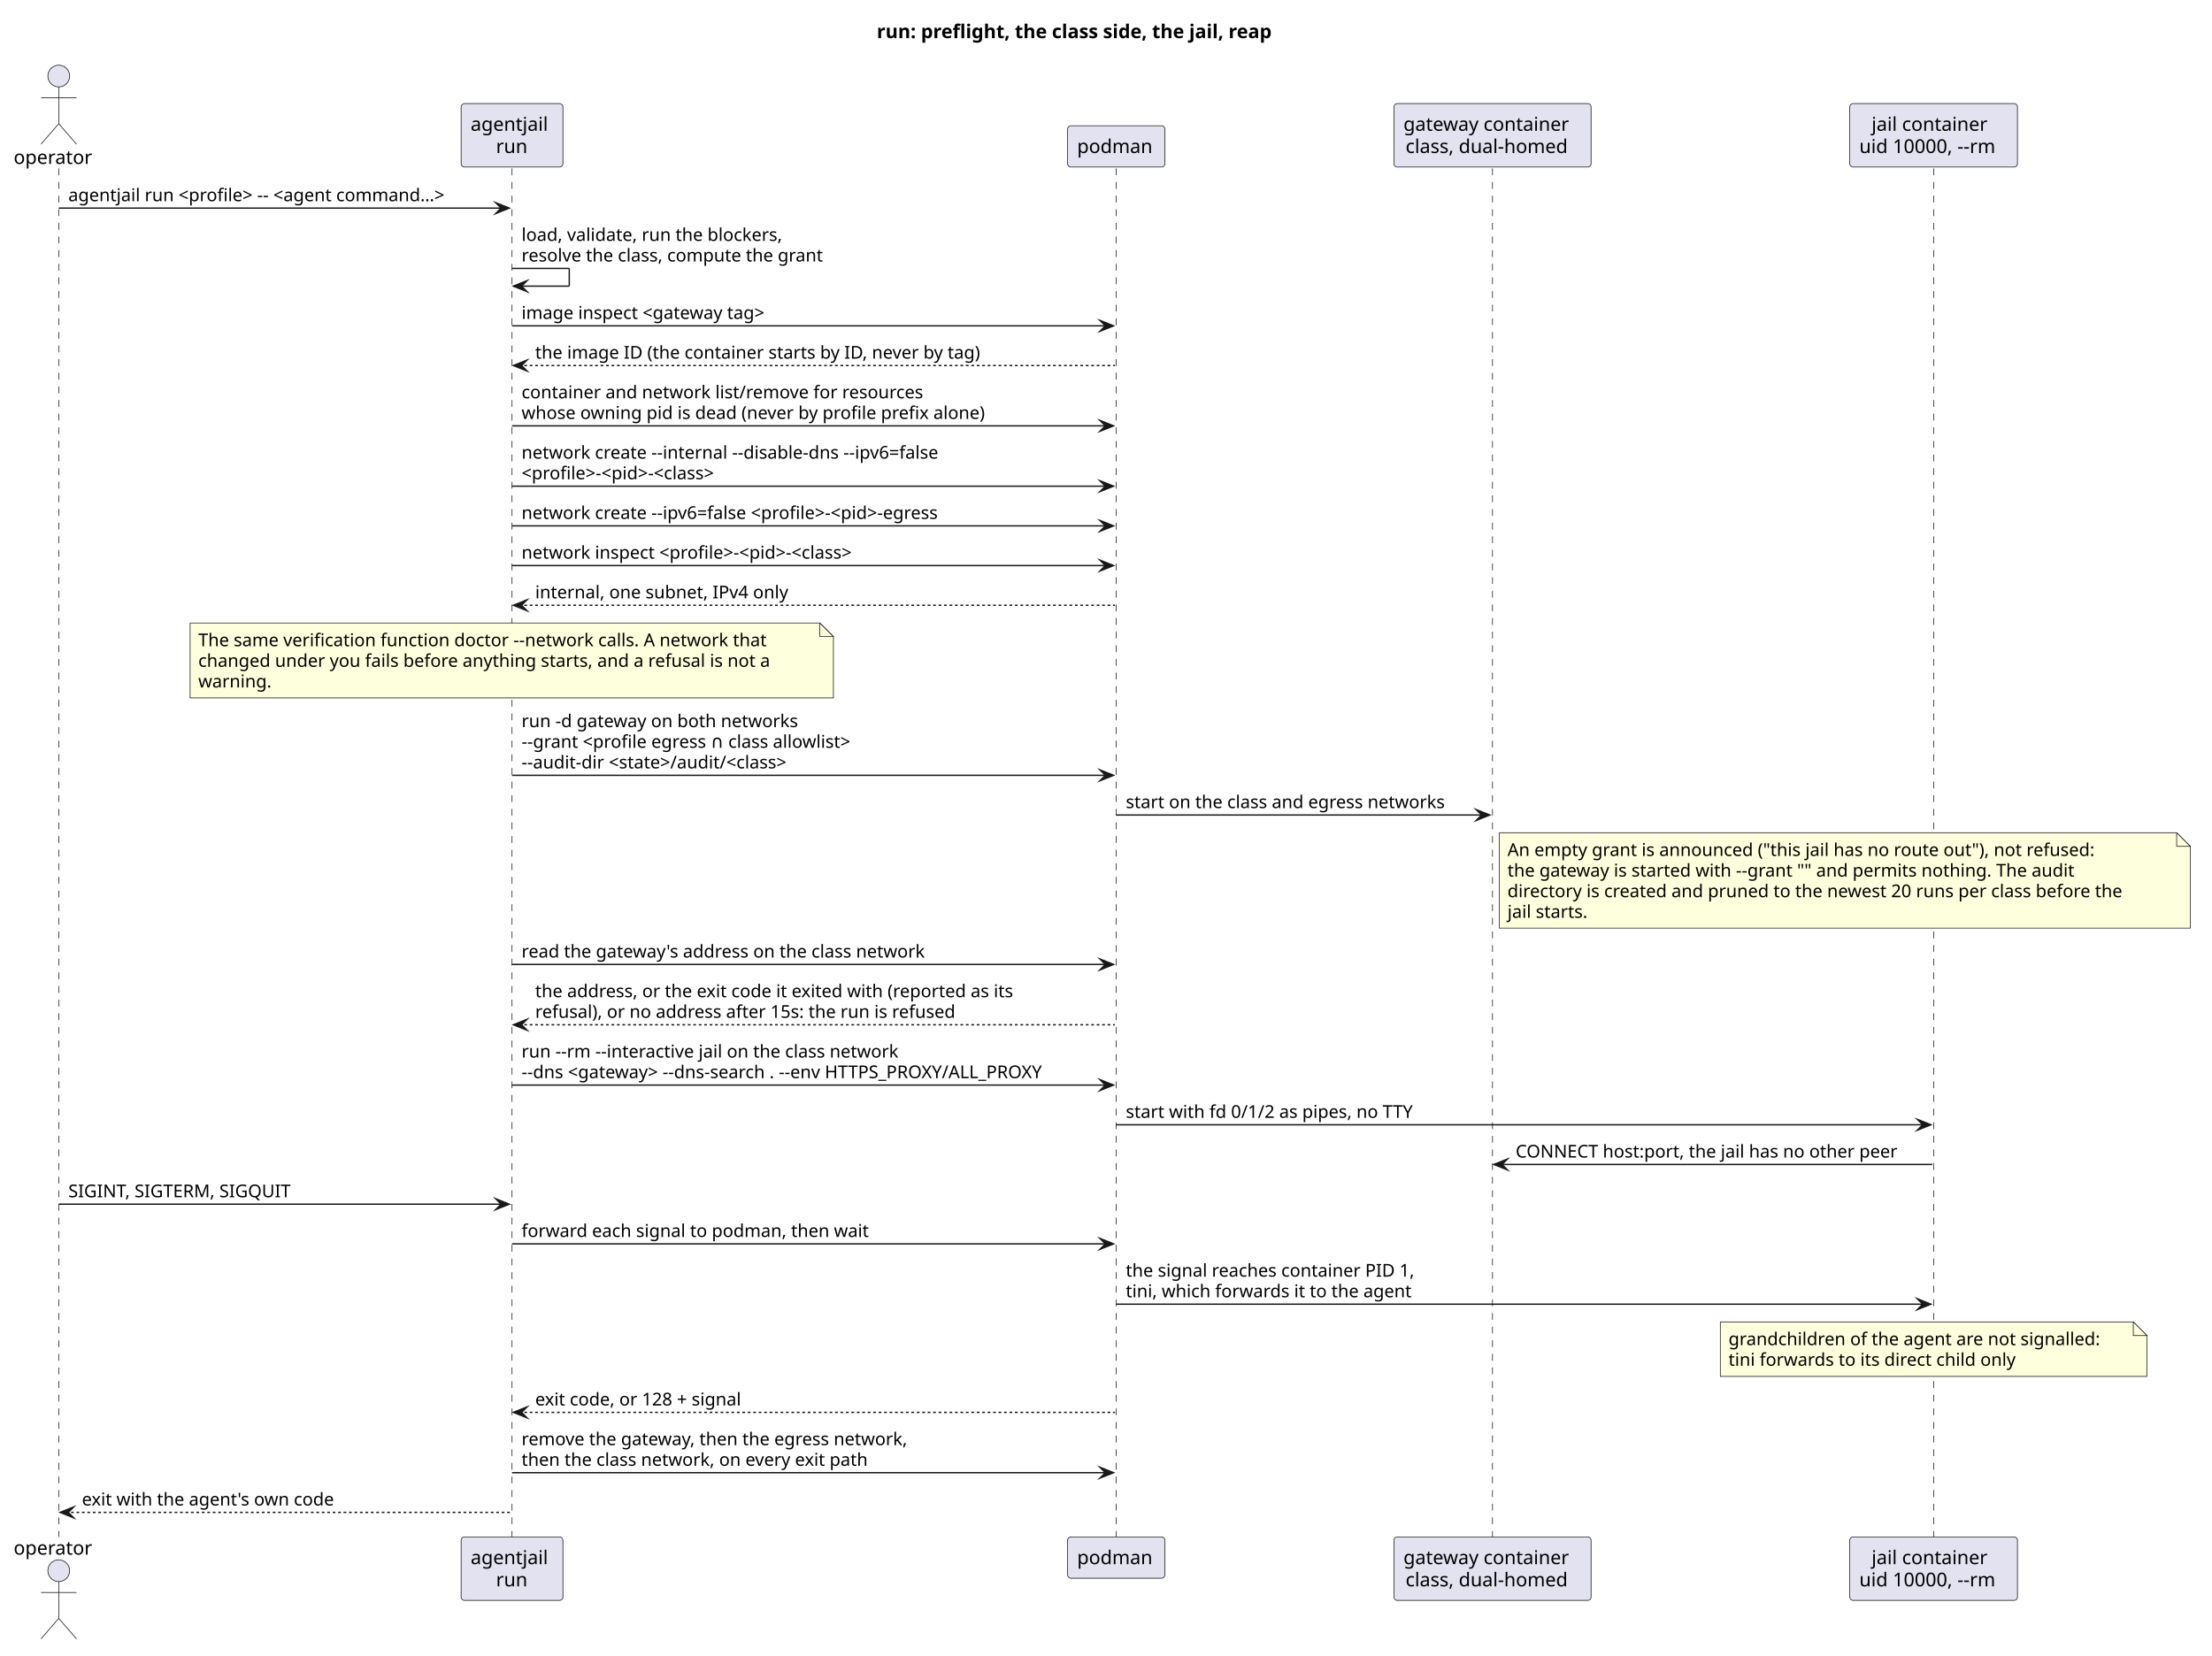
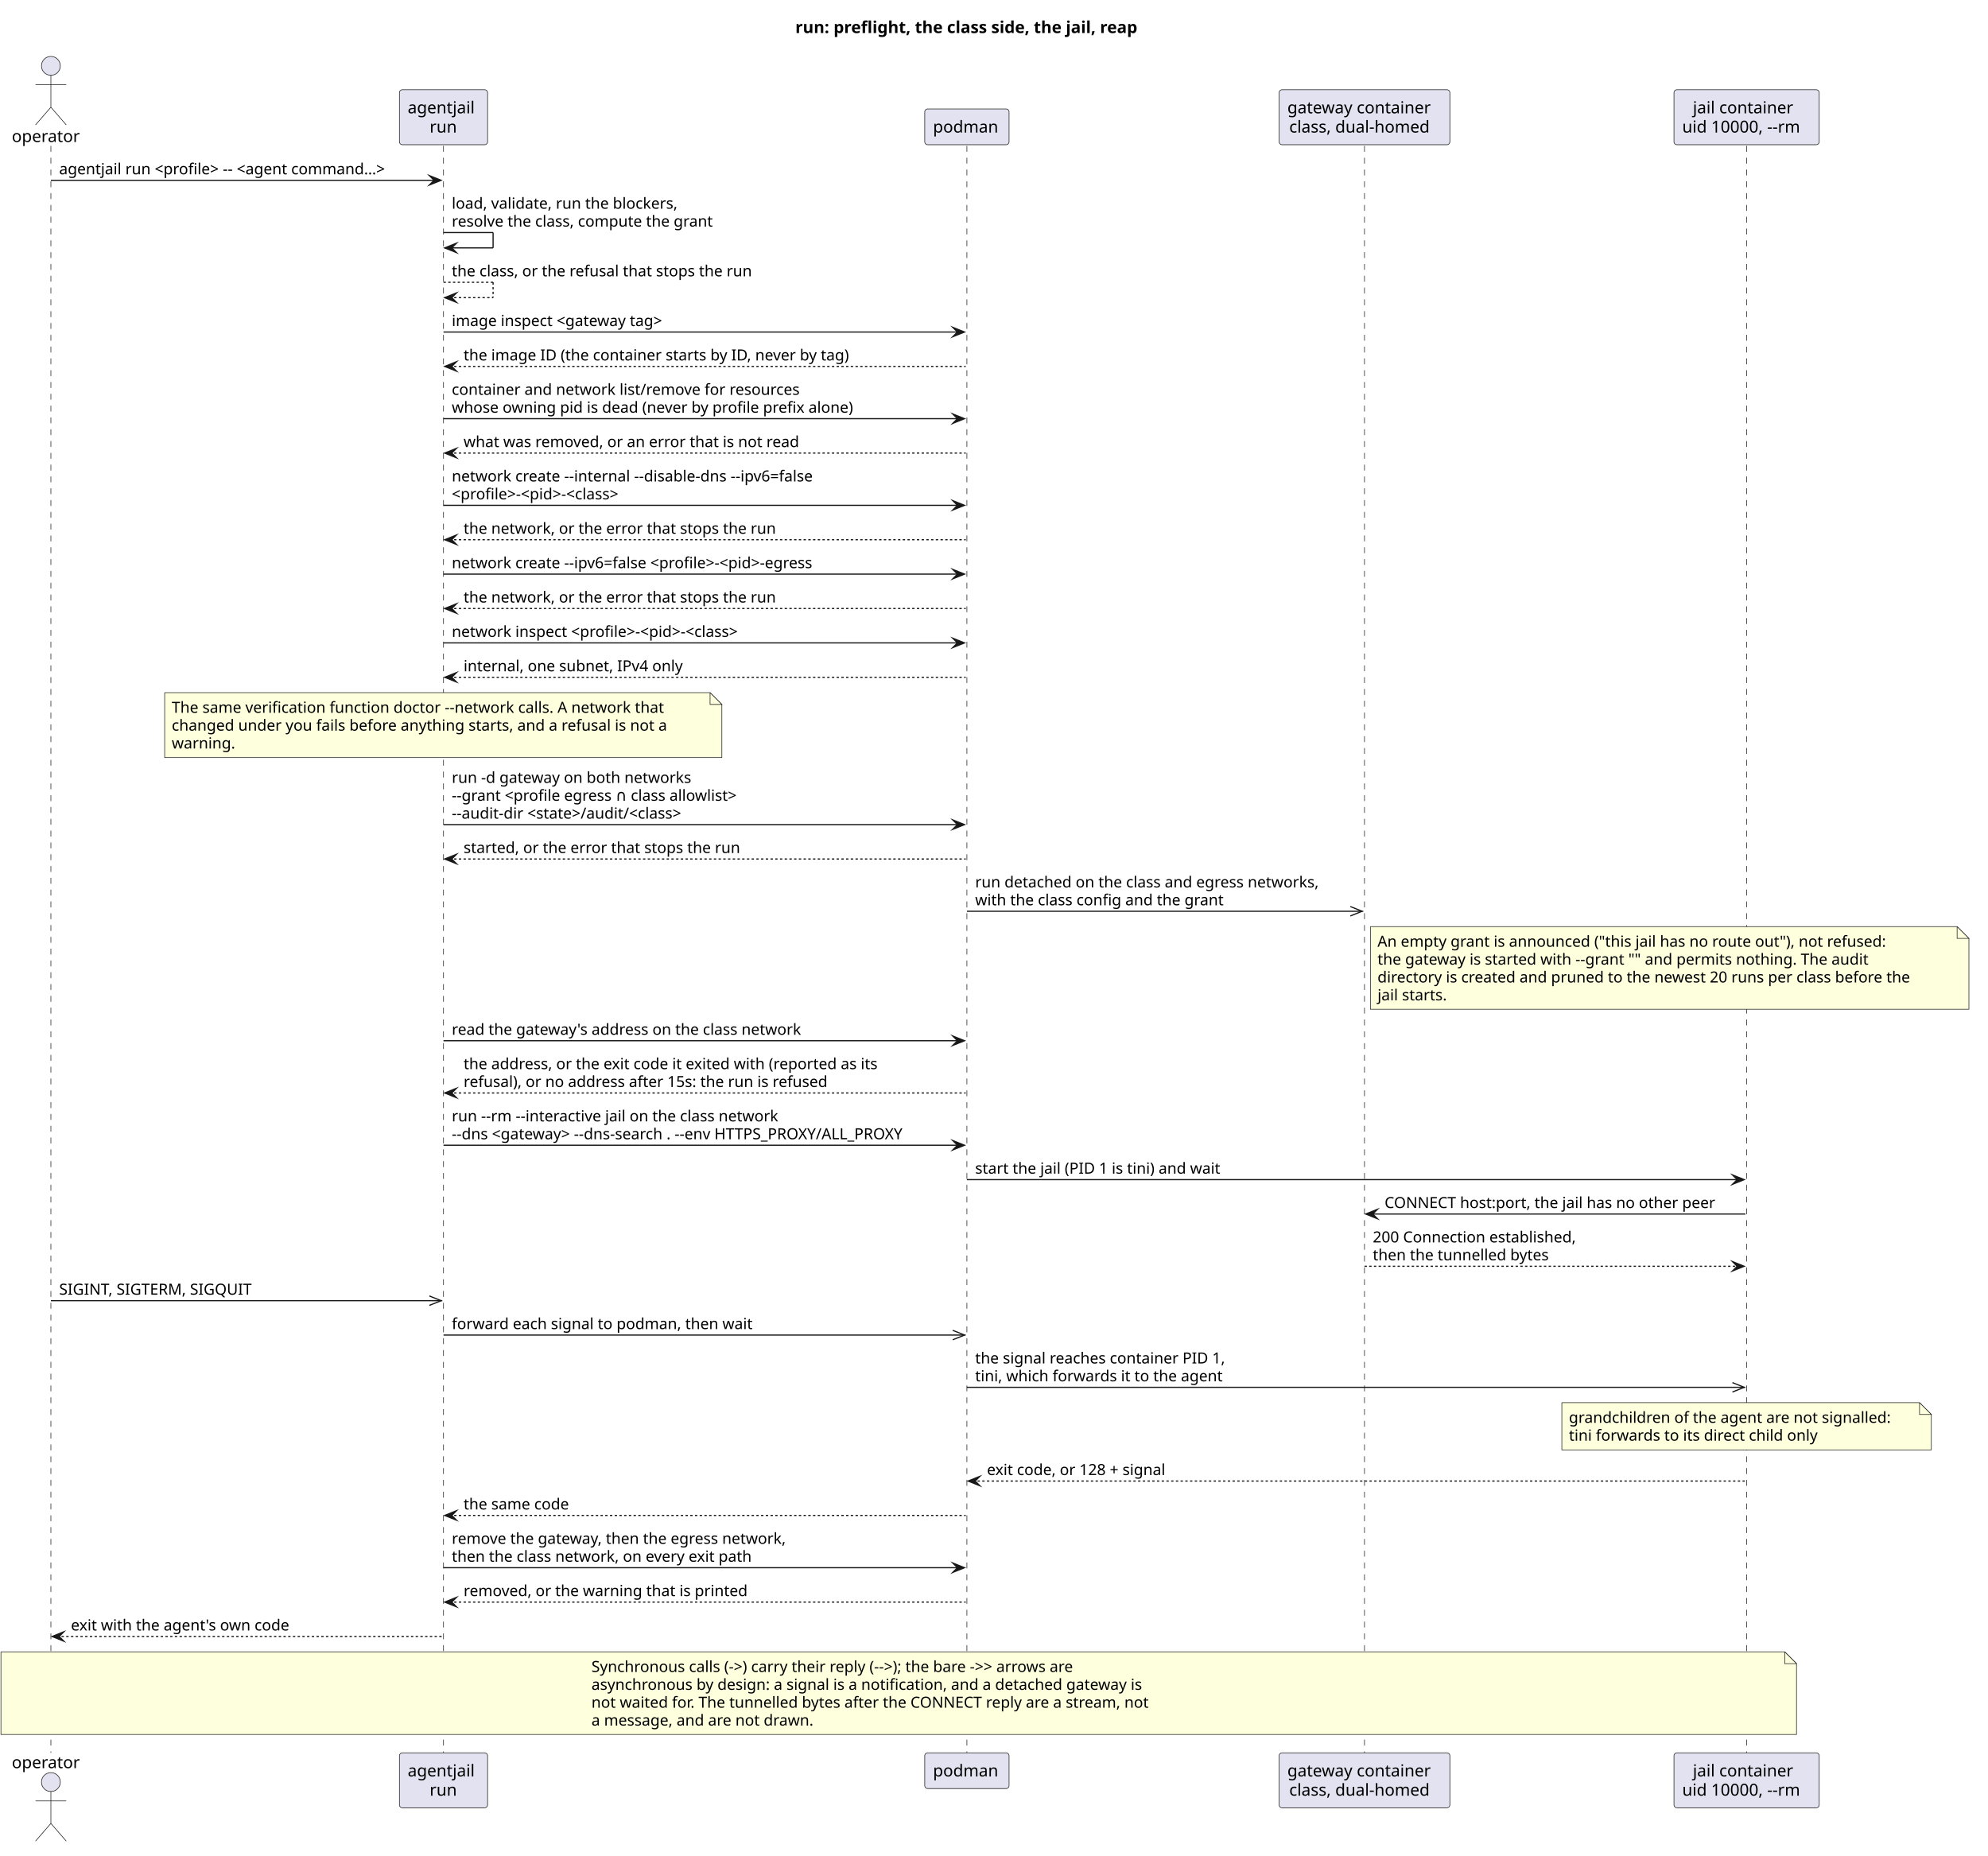
- <svg xmlns="http://www.w3.org/2000/svg" version="1.1" data-diagram-type="SEQUENCE" style="width:1623px;height:1215px;background:#FFFFFF;" width="1623px" height="1215px" viewBox="0 0 1623 1215" zoomAndPan="magnify" preserveAspectRatio="none" contentStyleType="text/css">
+ <svg xmlns="http://www.w3.org/2000/svg" version="1.1" data-diagram-type="SEQUENCE" style="width:1684px;height:1572px;background:#FFFFFF;" width="1684px" height="1572px" viewBox="0 0 1684 1572" zoomAndPan="magnify" preserveAspectRatio="none" contentStyleType="text/css">
  <defs />
  <g font-family="sans-serif" lengthAdjust="spacing">
-     <g class="title" data-source-line="7">
-       <text x="643.308" y="27.995" fill="#000" font-size="14" textLength="335.18" font-weight="700">run: preflight, the class side, the jail, reap</text>
-     </g>
-     <g class="participant-lifeline" data-qualified-name="H" data-entity-uid="part1" id="part1-lifeline" data-source-line="9">
-       <g>
-         <rect x="39.605" y="123.594" width="8" height="1004.313" fill="#000" fill-opacity="0" />
-         <line x1="43.105" y1="123.594" x2="43.105" y2="1127.906" style="stroke:#181818;stroke-width:0.5;stroke-dasharray:5,5;" />
-       </g>
-     </g>
-     <g class="participant-lifeline" data-qualified-name="C" data-entity-uid="part2" id="part2-lifeline" data-source-line="10">
-       <g>
-         <rect x="372.184" y="123.594" width="8" height="1004.313" fill="#000" fill-opacity="0" />
-         <line x1="375.684" y1="123.594" x2="375.684" y2="1127.906" style="stroke:#181818;stroke-width:0.5;stroke-dasharray:5,5;" />
-       </g>
-     </g>
-     <g class="participant-lifeline" data-qualified-name="P" data-entity-uid="part3" id="part3-lifeline" data-source-line="11">
-       <g>
-         <rect x="815.542" y="123.594" width="8" height="1004.313" fill="#000" fill-opacity="0" />
-         <line x1="819.042" y1="123.594" x2="819.042" y2="1127.906" style="stroke:#181818;stroke-width:0.5;stroke-dasharray:5,5;" />
-       </g>
-     </g>
-     <g class="participant-lifeline" data-qualified-name="G" data-entity-uid="part4" id="part4-lifeline" data-source-line="12">
-       <g>
-         <rect x="1091.576" y="123.594" width="8" height="1004.313" fill="#000" fill-opacity="0" />
-         <line x1="1095.076" y1="123.594" x2="1095.076" y2="1127.906" style="stroke:#181818;stroke-width:0.5;stroke-dasharray:5,5;" />
-       </g>
-     </g>
-     <g class="participant-lifeline" data-qualified-name="J" data-entity-uid="part5" id="part5-lifeline" data-source-line="13">
-       <g>
-         <rect x="1415.249" y="123.594" width="8" height="1004.313" fill="#000" fill-opacity="0" />
-         <line x1="1418.749" y1="123.594" x2="1418.749" y2="1127.906" style="stroke:#181818;stroke-width:0.5;stroke-dasharray:5,5;" />
-       </g>
-     </g>
-     <g class="participant participant-head" data-qualified-name="H" data-entity-uid="part1" id="part1-head" data-source-line="9">
+     <g class="title" data-source-line="8">
+       <text x="673.688" y="27.995" fill="#000" font-size="14" textLength="335.18" font-weight="700">run: preflight, the class side, the jail, reap</text>
+     </g>
+     <g class="participant-lifeline" data-qualified-name="H" data-entity-uid="part1" id="part1-lifeline" data-source-line="10">
+       <g>
+         <rect x="39.605" y="123.594" width="8" height="1361.172" fill="#000" fill-opacity="0" />
+         <line x1="43.105" y1="123.594" x2="43.105" y2="1484.766" style="stroke:#181818;stroke-width:0.5;stroke-dasharray:5,5;" />
+       </g>
+     </g>
+     <g class="participant-lifeline" data-qualified-name="C" data-entity-uid="part2" id="part2-lifeline" data-source-line="11">
+       <g>
+         <rect x="372.184" y="123.594" width="8" height="1361.172" fill="#000" fill-opacity="0" />
+         <line x1="375.684" y1="123.594" x2="375.684" y2="1484.766" style="stroke:#181818;stroke-width:0.5;stroke-dasharray:5,5;" />
+       </g>
+     </g>
+     <g class="participant-lifeline" data-qualified-name="P" data-entity-uid="part3" id="part3-lifeline" data-source-line="12">
+       <g>
+         <rect x="815.542" y="123.594" width="8" height="1361.172" fill="#000" fill-opacity="0" />
+         <line x1="819.042" y1="123.594" x2="819.042" y2="1484.766" style="stroke:#181818;stroke-width:0.5;stroke-dasharray:5,5;" />
+       </g>
+     </g>
+     <g class="participant-lifeline" data-qualified-name="G" data-entity-uid="part4" id="part4-lifeline" data-source-line="13">
+       <g>
+         <rect x="1152.335" y="123.594" width="8" height="1361.172" fill="#000" fill-opacity="0" />
+         <line x1="1155.835" y1="123.594" x2="1155.835" y2="1484.766" style="stroke:#181818;stroke-width:0.5;stroke-dasharray:5,5;" />
+       </g>
+     </g>
+     <g class="participant-lifeline" data-qualified-name="J" data-entity-uid="part5" id="part5-lifeline" data-source-line="14">
+       <g>
+         <rect x="1476.008" y="123.594" width="8" height="1361.172" fill="#000" fill-opacity="0" />
+         <line x1="1479.508" y1="123.594" x2="1479.508" y2="1484.766" style="stroke:#181818;stroke-width:0.5;stroke-dasharray:5,5;" />
+       </g>
+     </g>
+     <g class="participant participant-head" data-qualified-name="H" data-entity-uid="part1" id="part1-head" data-source-line="10">
      <text x="10" y="120.292" fill="#000" font-size="14" textLength="60.211">operator</text>
      <ellipse cx="43.105" cy="55.797" rx="8" ry="8" fill="#E2E2F0" style="stroke:#181818;stroke-width:0.5;" />
      <path d="M43.105,63.797 L43.105,90.797 M30.105,71.797 L56.105,71.797 M43.105,90.797 L30.105,105.797 M43.105,90.797 L56.105,105.797" style="stroke:#181818;stroke-width:0.5;" fill="none" />
    </g>
-     <g class="participant participant-head" data-qualified-name="C" data-entity-uid="part2" id="part2-head" data-source-line="10">
+     <g class="participant participant-head" data-qualified-name="C" data-entity-uid="part2" id="part2-head" data-source-line="11">
      <rect x="338.339" y="76" width="74.689" height="46.594" fill="#E2E2F0" style="stroke:#181818;stroke-width:0.5;" rx="2.5" ry="2.5" />
      <text x="345.339" y="95.995" fill="#000" font-size="14" textLength="60.689">agentjail</text>
      <text x="363.933" y="112.292" fill="#000" font-size="14" textLength="23.502">run</text>
    </g>
-     <g class="participant participant-head" data-qualified-name="P" data-entity-uid="part3" id="part3-head" data-source-line="11">
+     <g class="participant participant-head" data-qualified-name="P" data-entity-uid="part3" id="part3-head" data-source-line="12">
      <rect x="783.328" y="92.297" width="71.429" height="30.297" fill="#E2E2F0" style="stroke:#181818;stroke-width:0.5;" rx="2.5" ry="2.5" />
      <text x="790.328" y="112.292" fill="#000" font-size="14" textLength="57.429">podman</text>
    </g>
-     <g class="participant participant-head" data-qualified-name="G" data-entity-uid="part4" id="part4-head" data-source-line="12">
-       <rect x="1022.741" y="76" width="144.669" height="46.594" fill="#E2E2F0" style="stroke:#181818;stroke-width:0.5;" rx="2.5" ry="2.5" />
-       <text x="1029.741" y="95.995" fill="#000" font-size="14" textLength="130.669">gateway container</text>
-       <text x="1031.32" y="112.292" fill="#000" font-size="14" textLength="127.511">class, dual-homed</text>
-     </g>
-     <g class="participant participant-head" data-qualified-name="J" data-entity-uid="part5" id="part5-head" data-source-line="13">
-       <rect x="1357.232" y="76" width="123.033" height="46.594" fill="#E2E2F0" style="stroke:#181818;stroke-width:0.5;" rx="2.5" ry="2.5" />
-       <text x="1373.231" y="95.995" fill="#000" font-size="14" textLength="91.034">jail container</text>
-       <text x="1364.232" y="112.292" fill="#000" font-size="14" textLength="109.033">uid 10000, --rm</text>
-     </g>
-     <g class="participant participant-tail" data-qualified-name="H" data-entity-uid="part1" id="part1-tail" data-source-line="9">
-       <text x="10" y="1140.901" fill="#000" font-size="14" textLength="60.211">operator</text>
-       <ellipse cx="43.105" cy="1152.703" rx="8" ry="8" fill="#E2E2F0" style="stroke:#181818;stroke-width:0.5;" />
-       <path d="M43.105,1160.703 L43.105,1187.703 M30.105,1168.703 L56.105,1168.703 M43.105,1187.703 L30.105,1202.703 M43.105,1187.703 L56.105,1202.703" style="stroke:#181818;stroke-width:0.5;" fill="none" />
-     </g>
-     <g class="participant participant-tail" data-qualified-name="C" data-entity-uid="part2" id="part2-tail" data-source-line="10">
-       <rect x="338.339" y="1127.906" width="74.689" height="46.594" fill="#E2E2F0" style="stroke:#181818;stroke-width:0.5;" rx="2.5" ry="2.5" />
-       <text x="345.339" y="1147.901" fill="#000" font-size="14" textLength="60.689">agentjail</text>
-       <text x="363.933" y="1164.198" fill="#000" font-size="14" textLength="23.502">run</text>
-     </g>
-     <g class="participant participant-tail" data-qualified-name="P" data-entity-uid="part3" id="part3-tail" data-source-line="11">
-       <rect x="783.328" y="1127.906" width="71.429" height="30.297" fill="#E2E2F0" style="stroke:#181818;stroke-width:0.5;" rx="2.5" ry="2.5" />
-       <text x="790.328" y="1147.901" fill="#000" font-size="14" textLength="57.429">podman</text>
-     </g>
-     <g class="participant participant-tail" data-qualified-name="G" data-entity-uid="part4" id="part4-tail" data-source-line="12">
-       <rect x="1022.741" y="1127.906" width="144.669" height="46.594" fill="#E2E2F0" style="stroke:#181818;stroke-width:0.5;" rx="2.5" ry="2.5" />
-       <text x="1029.741" y="1147.901" fill="#000" font-size="14" textLength="130.669">gateway container</text>
-       <text x="1031.32" y="1164.198" fill="#000" font-size="14" textLength="127.511">class, dual-homed</text>
-     </g>
-     <g class="participant participant-tail" data-qualified-name="J" data-entity-uid="part5" id="part5-tail" data-source-line="13">
-       <rect x="1357.232" y="1127.906" width="123.033" height="46.594" fill="#E2E2F0" style="stroke:#181818;stroke-width:0.5;" rx="2.5" ry="2.5" />
-       <text x="1373.231" y="1147.901" fill="#000" font-size="14" textLength="91.034">jail container</text>
-       <text x="1364.232" y="1164.198" fill="#000" font-size="14" textLength="109.033">uid 10000, --rm</text>
-     </g>
-     <g class="message" data-entity-1="part1" data-entity-2="part2" id="msg1" data-source-line="15">
+     <g class="participant participant-head" data-qualified-name="G" data-entity-uid="part4" id="part4-head" data-source-line="13">
+       <rect x="1083.501" y="76" width="144.669" height="46.594" fill="#E2E2F0" style="stroke:#181818;stroke-width:0.5;" rx="2.5" ry="2.5" />
+       <text x="1090.501" y="95.995" fill="#000" font-size="14" textLength="130.669">gateway container</text>
+       <text x="1092.08" y="112.292" fill="#000" font-size="14" textLength="127.511">class, dual-homed</text>
+     </g>
+     <g class="participant participant-head" data-qualified-name="J" data-entity-uid="part5" id="part5-head" data-source-line="14">
+       <rect x="1417.992" y="76" width="123.033" height="46.594" fill="#E2E2F0" style="stroke:#181818;stroke-width:0.5;" rx="2.5" ry="2.5" />
+       <text x="1433.991" y="95.995" fill="#000" font-size="14" textLength="91.034">jail container</text>
+       <text x="1424.992" y="112.292" fill="#000" font-size="14" textLength="109.033">uid 10000, --rm</text>
+     </g>
+     <g class="participant participant-tail" data-qualified-name="H" data-entity-uid="part1" id="part1-tail" data-source-line="10">
+       <text x="10" y="1497.761" fill="#000" font-size="14" textLength="60.211">operator</text>
+       <ellipse cx="43.105" cy="1509.563" rx="8" ry="8" fill="#E2E2F0" style="stroke:#181818;stroke-width:0.5;" />
+       <path d="M43.105,1517.563 L43.105,1544.563 M30.105,1525.563 L56.105,1525.563 M43.105,1544.563 L30.105,1559.563 M43.105,1544.563 L56.105,1559.563" style="stroke:#181818;stroke-width:0.5;" fill="none" />
+     </g>
+     <g class="participant participant-tail" data-qualified-name="C" data-entity-uid="part2" id="part2-tail" data-source-line="11">
+       <rect x="338.339" y="1484.766" width="74.689" height="46.594" fill="#E2E2F0" style="stroke:#181818;stroke-width:0.5;" rx="2.5" ry="2.5" />
+       <text x="345.339" y="1504.761" fill="#000" font-size="14" textLength="60.689">agentjail</text>
+       <text x="363.933" y="1521.058" fill="#000" font-size="14" textLength="23.502">run</text>
+     </g>
+     <g class="participant participant-tail" data-qualified-name="P" data-entity-uid="part3" id="part3-tail" data-source-line="12">
+       <rect x="783.328" y="1484.766" width="71.429" height="30.297" fill="#E2E2F0" style="stroke:#181818;stroke-width:0.5;" rx="2.5" ry="2.5" />
+       <text x="790.328" y="1504.761" fill="#000" font-size="14" textLength="57.429">podman</text>
+     </g>
+     <g class="participant participant-tail" data-qualified-name="G" data-entity-uid="part4" id="part4-tail" data-source-line="13">
+       <rect x="1083.501" y="1484.766" width="144.669" height="46.594" fill="#E2E2F0" style="stroke:#181818;stroke-width:0.5;" rx="2.5" ry="2.5" />
+       <text x="1090.501" y="1504.761" fill="#000" font-size="14" textLength="130.669">gateway container</text>
+       <text x="1092.08" y="1521.058" fill="#000" font-size="14" textLength="127.511">class, dual-homed</text>
+     </g>
+     <g class="participant participant-tail" data-qualified-name="J" data-entity-uid="part5" id="part5-tail" data-source-line="14">
+       <rect x="1417.992" y="1484.766" width="123.033" height="46.594" fill="#E2E2F0" style="stroke:#181818;stroke-width:0.5;" rx="2.5" ry="2.5" />
+       <text x="1433.991" y="1504.761" fill="#000" font-size="14" textLength="91.034">jail container</text>
+       <text x="1424.992" y="1521.058" fill="#000" font-size="14" textLength="109.033">uid 10000, --rm</text>
+     </g>
+     <g class="message" data-entity-1="part1" data-entity-2="part2" id="msg1" data-source-line="16">
      <polygon points="363.684,148.727,373.684,152.727,363.684,156.727,367.684,152.727" fill="#181818" style="stroke:#181818;stroke-width:1;stroke-linejoin:miter;stroke-miterlimit:10;" />
      <line x1="43.105" y1="152.727" x2="369.684" y2="152.727" style="stroke:#181818;stroke-width:1;" />
      <text x="50.105" y="147.661" fill="#000" font-size="13" textLength="308.579">agentjail run &lt;profile&gt; -- &lt;agent command…&gt;</text>
    </g>
-     <g class="message" data-entity-1="part2" data-entity-2="part2" id="msg2" data-source-line="16">
+     <g class="message" data-entity-1="part2" data-entity-2="part2" id="msg2" data-source-line="17">
      <line x1="375.684" y1="196.992" x2="417.684" y2="196.992" style="stroke:#181818;stroke-width:1;" />
      <line x1="417.684" y1="196.992" x2="417.684" y2="209.992" style="stroke:#181818;stroke-width:1;" />
      <line x1="376.684" y1="209.992" x2="417.684" y2="209.992" style="stroke:#181818;stroke-width:1;" />
      <polygon points="386.684,205.992,376.684,209.992,386.684,213.992,382.684,209.992" fill="#181818" style="stroke:#181818;stroke-width:1;stroke-linejoin:miter;stroke-miterlimit:10;" />
      <text x="382.684" y="176.793" fill="#000" font-size="13" textLength="206.673">load, validate, run the blockers,</text>
      <text x="382.684" y="191.926" fill="#000" font-size="13" textLength="239.357">resolve the class, compute the grant</text>
    </g>
-     <g class="message" data-entity-1="part2" data-entity-2="part3" id="msg3" data-source-line="17">
-       <polygon points="807.042,235.125,817.042,239.125,807.042,243.125,811.042,239.125" fill="#181818" style="stroke:#181818;stroke-width:1;stroke-linejoin:miter;stroke-miterlimit:10;" />
-       <line x1="375.684" y1="239.125" x2="813.042" y2="239.125" style="stroke:#181818;stroke-width:1;" />
-       <text x="382.684" y="234.059" fill="#000" font-size="13" textLength="198.713">image inspect &lt;gateway tag&gt;</text>
-     </g>
-     <g class="message" data-entity-1="part3" data-entity-2="part2" id="msg4" data-source-line="18">
-       <polygon points="386.684,264.258,376.684,268.258,386.684,272.258,382.684,268.258" fill="#181818" style="stroke:#181818;stroke-width:1;stroke-linejoin:miter;stroke-miterlimit:10;" />
-       <line x1="380.684" y1="268.258" x2="818.042" y2="268.258" style="stroke:#181818;stroke-width:1;stroke-dasharray:2,2;" />
-       <text x="392.684" y="263.192" fill="#000" font-size="13" textLength="355.577">the image ID (the container starts by ID, never by tag)</text>
-     </g>
-     <g class="message" data-entity-1="part2" data-entity-2="part3" id="msg5" data-source-line="19">
-       <polygon points="807.042,308.523,817.042,312.523,807.042,316.523,811.042,312.523" fill="#181818" style="stroke:#181818;stroke-width:1;stroke-linejoin:miter;stroke-miterlimit:10;" />
-       <line x1="375.684" y1="312.523" x2="813.042" y2="312.523" style="stroke:#181818;stroke-width:1;" />
-       <text x="382.684" y="292.325" fill="#000" font-size="13" textLength="314.082">container and network list/remove for resources</text>
-       <text x="382.684" y="307.458" fill="#000" font-size="13" textLength="366.641">whose owning pid is dead (never by profile prefix alone)</text>
-     </g>
-     <g class="message" data-entity-1="part2" data-entity-2="part3" id="msg6" data-source-line="20">
-       <polygon points="807.042,352.789,817.042,356.789,807.042,360.789,811.042,356.789" fill="#181818" style="stroke:#181818;stroke-width:1;stroke-linejoin:miter;stroke-miterlimit:10;" />
-       <line x1="375.684" y1="356.789" x2="813.042" y2="356.789" style="stroke:#181818;stroke-width:1;" />
-       <text x="382.684" y="336.59" fill="#000" font-size="13" textLength="333.195">network create --internal --disable-dns --ipv6=false</text>
-       <text x="382.684" y="351.723" fill="#000" font-size="13" textLength="168.473">&lt;profile&gt;-&lt;pid&gt;-&lt;class&gt;</text>
-     </g>
-     <g class="message" data-entity-1="part2" data-entity-2="part3" id="msg7" data-source-line="21">
-       <polygon points="807.042,381.922,817.042,385.922,807.042,389.922,811.042,385.922" fill="#181818" style="stroke:#181818;stroke-width:1;stroke-linejoin:miter;stroke-miterlimit:10;" />
-       <line x1="375.684" y1="385.922" x2="813.042" y2="385.922" style="stroke:#181818;stroke-width:1;" />
-       <text x="382.684" y="380.856" fill="#000" font-size="13" textLength="343.326">network create --ipv6=false &lt;profile&gt;-&lt;pid&gt;-egress</text>
-     </g>
-     <g class="message" data-entity-1="part2" data-entity-2="part3" id="msg8" data-source-line="22">
-       <polygon points="807.042,411.055,817.042,415.055,807.042,419.055,811.042,415.055" fill="#181818" style="stroke:#181818;stroke-width:1;stroke-linejoin:miter;stroke-miterlimit:10;" />
-       <line x1="375.684" y1="415.055" x2="813.042" y2="415.055" style="stroke:#181818;stroke-width:1;" />
-       <text x="382.684" y="409.989" fill="#000" font-size="13" textLength="276.65">network inspect &lt;profile&gt;-&lt;pid&gt;-&lt;class&gt;</text>
-     </g>
-     <g class="message" data-entity-1="part3" data-entity-2="part2" id="msg9" data-source-line="23">
-       <polygon points="386.684,440.188,376.684,444.188,386.684,448.188,382.684,444.188" fill="#181818" style="stroke:#181818;stroke-width:1;stroke-linejoin:miter;stroke-miterlimit:10;" />
-       <line x1="380.684" y1="444.188" x2="818.042" y2="444.188" style="stroke:#181818;stroke-width:1;stroke-dasharray:2,2;" />
-       <text x="392.684" y="439.122" fill="#000" font-size="13" textLength="198.828">internal, one subnet, IPv4 only</text>
-     </g>
-     <path d="M139.484,457.188 L139.484,512.188 L611.484,512.188 L611.484,467.188 L601.484,457.188 L139.484,457.188" style="stroke:#181818;stroke-width:0.5;" fill="#FEFFDD" />
-     <path d="M601.484,457.188 L601.484,467.188 L611.484,467.188 L601.484,457.188" style="stroke:#181818;stroke-width:0.5;" fill="#FEFFDD" />
-     <text x="145.484" y="474.254" fill="#000" font-size="13" textLength="447.979">The same verification function doctor --network calls. A network that</text>
-     <text x="145.484" y="489.387" fill="#000" font-size="13" textLength="451.401">changed under you fails before anything starts, and a refusal is not a</text>
-     <text x="145.484" y="504.52" fill="#000" font-size="13" textLength="56.418">warning.</text>
-     <g class="message" data-entity-1="part2" data-entity-2="part3" id="msg10" data-source-line="29">
-       <polygon points="807.042,564.984,817.042,568.984,807.042,572.984,811.042,568.984" fill="#181818" style="stroke:#181818;stroke-width:1;stroke-linejoin:miter;stroke-miterlimit:10;" />
-       <line x1="375.684" y1="568.984" x2="813.042" y2="568.984" style="stroke:#181818;stroke-width:1;" />
-       <text x="382.684" y="533.653" fill="#000" font-size="13" textLength="216.334">run -d gateway on both networks</text>
-       <text x="382.684" y="548.786" fill="#000" font-size="13" textLength="265.872">--grant &lt;profile egress ∩ class allowlist&gt;</text>
-       <text x="382.684" y="563.918" fill="#000" font-size="13" textLength="219.28">--audit-dir &lt;state&gt;/audit/&lt;class&gt;</text>
-     </g>
-     <g class="message" data-entity-1="part3" data-entity-2="part4" id="msg11" data-source-line="30">
-       <polygon points="1083.076,594.117,1093.076,598.117,1083.076,602.117,1087.076,598.117" fill="#181818" style="stroke:#181818;stroke-width:1;stroke-linejoin:miter;stroke-miterlimit:10;" />
-       <line x1="819.042" y1="598.117" x2="1089.076" y2="598.117" style="stroke:#181818;stroke-width:1;" />
-       <text x="826.042" y="593.051" fill="#000" font-size="13" textLength="252.034">start on the class and egress networks</text>
-     </g>
-     <path d="M1100.076,611.117 L1100.076,681.117 L1607.076,681.117 L1607.076,621.117 L1597.076,611.117 L1100.076,611.117" style="stroke:#181818;stroke-width:0.5;" fill="#FEFFDD" />
-     <path d="M1597.076,611.117 L1597.076,621.117 L1607.076,621.117 L1597.076,611.117" style="stroke:#181818;stroke-width:0.5;" fill="#FEFFDD" />
-     <text x="1106.076" y="628.184" fill="#000" font-size="13" textLength="464.687">An empty grant is announced ("this jail has no route out"), not refused:</text>
-     <text x="1106.076" y="643.317" fill="#000" font-size="13" textLength="448.437">the gateway is started with --grant "" and permits nothing. The audit</text>
-     <text x="1106.076" y="658.45" fill="#000" font-size="13" textLength="486.719">directory is created and pruned to the newest 20 runs per class before the</text>
-     <text x="1106.076" y="673.583" fill="#000" font-size="13" textLength="64.118">jail starts.</text>
-     <g class="message" data-entity-1="part2" data-entity-2="part3" id="msg12" data-source-line="37">
-       <polygon points="807.042,703.781,817.042,707.781,807.042,711.781,811.042,707.781" fill="#181818" style="stroke:#181818;stroke-width:1;stroke-linejoin:miter;stroke-miterlimit:10;" />
-       <line x1="375.684" y1="707.781" x2="813.042" y2="707.781" style="stroke:#181818;stroke-width:1;" />
-       <text x="382.684" y="702.715" fill="#000" font-size="13" textLength="319.725">read the gateway's address on the class network</text>
-     </g>
-     <g class="message" data-entity-1="part3" data-entity-2="part2" id="msg13" data-source-line="38">
-       <polygon points="386.684,748.047,376.684,752.047,386.684,756.047,382.684,752.047" fill="#181818" style="stroke:#181818;stroke-width:1;stroke-linejoin:miter;stroke-miterlimit:10;" />
-       <line x1="380.684" y1="752.047" x2="818.042" y2="752.047" style="stroke:#181818;stroke-width:1;stroke-dasharray:2,2;" />
-       <text x="392.684" y="731.848" fill="#000" font-size="13" textLength="381.139">the address, or the exit code it exited with (reported as its</text>
-       <text x="392.684" y="746.981" fill="#000" font-size="13" textLength="333.157">refusal), or no address after 15s: the run is refused</text>
-     </g>
-     <g class="message" data-entity-1="part2" data-entity-2="part3" id="msg14" data-source-line="39">
-       <polygon points="807.042,792.313,817.042,796.313,807.042,800.313,811.042,796.313" fill="#181818" style="stroke:#181818;stroke-width:1;stroke-linejoin:miter;stroke-miterlimit:10;" />
-       <line x1="375.684" y1="796.313" x2="813.042" y2="796.313" style="stroke:#181818;stroke-width:1;" />
-       <text x="382.684" y="776.114" fill="#000" font-size="13" textLength="298.721">run --rm --interactive jail on the class network</text>
-       <text x="382.684" y="791.247" fill="#000" font-size="13" textLength="419.358">--dns &lt;gateway&gt; --dns-search . --env HTTPS_PROXY/ALL_PROXY</text>
-     </g>
-     <g class="message" data-entity-1="part3" data-entity-2="part5" id="msg15" data-source-line="40">
-       <polygon points="1406.749,821.445,1416.749,825.445,1406.749,829.445,1410.749,825.445" fill="#181818" style="stroke:#181818;stroke-width:1;stroke-linejoin:miter;stroke-miterlimit:10;" />
-       <line x1="819.042" y1="825.445" x2="1412.749" y2="825.445" style="stroke:#181818;stroke-width:1;" />
-       <text x="826.042" y="820.379" fill="#000" font-size="13" textLength="226.96">start with fd 0/1/2 as pipes, no TTY</text>
-     </g>
-     <g class="message" data-entity-1="part5" data-entity-2="part4" id="msg16" data-source-line="41">
-       <polygon points="1106.076,850.578,1096.076,854.578,1106.076,858.578,1102.076,854.578" fill="#181818" style="stroke:#181818;stroke-width:1;stroke-linejoin:miter;stroke-miterlimit:10;" />
-       <line x1="1100.076" y1="854.578" x2="1417.749" y2="854.578" style="stroke:#181818;stroke-width:1;" />
-       <text x="1112.076" y="849.512" fill="#000" font-size="13" textLength="299.673">CONNECT host:port, the jail has no other peer</text>
-     </g>
-     <g class="message" data-entity-1="part1" data-entity-2="part2" id="msg17" data-source-line="42">
-       <polygon points="363.684,879.711,373.684,883.711,363.684,887.711,367.684,883.711" fill="#181818" style="stroke:#181818;stroke-width:1;stroke-linejoin:miter;stroke-miterlimit:10;" />
-       <line x1="43.105" y1="883.711" x2="369.684" y2="883.711" style="stroke:#181818;stroke-width:1;" />
-       <text x="50.105" y="878.645" fill="#000" font-size="13" textLength="172.434">SIGINT, SIGTERM, SIGQUIT</text>
-     </g>
-     <g class="message" data-entity-1="part2" data-entity-2="part3" id="msg18" data-source-line="43">
-       <polygon points="807.042,908.844,817.042,912.844,807.042,916.844,811.042,912.844" fill="#181818" style="stroke:#181818;stroke-width:1;stroke-linejoin:miter;stroke-miterlimit:10;" />
-       <line x1="375.684" y1="912.844" x2="813.042" y2="912.844" style="stroke:#181818;stroke-width:1;" />
-       <text x="382.684" y="907.778" fill="#000" font-size="13" textLength="272.061">forward each signal to podman, then wait</text>
-     </g>
-     <g class="message" data-entity-1="part3" data-entity-2="part5" id="msg19" data-source-line="44">
-       <polygon points="1406.749,953.109,1416.749,957.109,1406.749,961.109,1410.749,957.109" fill="#181818" style="stroke:#181818;stroke-width:1;stroke-linejoin:miter;stroke-miterlimit:10;" />
-       <line x1="819.042" y1="957.109" x2="1412.749" y2="957.109" style="stroke:#181818;stroke-width:1;" />
-       <text x="826.042" y="936.911" fill="#000" font-size="13" textLength="227.602">the signal reaches container PID 1,</text>
-       <text x="826.042" y="952.043" fill="#000" font-size="13" textLength="224.847">tini, which forwards it to the agent</text>
-     </g>
-     <path d="M1262.246,970.109 L1262.246,1010.109 L1575.246,1010.109 L1575.246,980.109 L1565.246,970.109 L1262.246,970.109" style="stroke:#181818;stroke-width:0.5;" fill="#FEFFDD" />
-     <path d="M1565.246,970.109 L1565.246,980.109 L1575.246,980.109 L1565.246,970.109" style="stroke:#181818;stroke-width:0.5;" fill="#FEFFDD" />
-     <text x="1268.246" y="987.176" fill="#000" font-size="13" textLength="292.005">grandchildren of the agent are not signalled:</text>
-     <text x="1268.246" y="1002.309" fill="#000" font-size="13" textLength="226.542">tini forwards to its direct child only</text>
-     <g class="message" data-entity-1="part3" data-entity-2="part2" id="msg20" data-source-line="46">
-       <polygon points="386.684,1032.508,376.684,1036.508,386.684,1040.508,382.684,1036.508" fill="#181818" style="stroke:#181818;stroke-width:1;stroke-linejoin:miter;stroke-miterlimit:10;" />
-       <line x1="380.684" y1="1036.508" x2="818.042" y2="1036.508" style="stroke:#181818;stroke-width:1;stroke-dasharray:2,2;" />
-       <text x="392.684" y="1031.442" fill="#000" font-size="13" textLength="168.003">exit code, or 128 + signal</text>
-     </g>
-     <g class="message" data-entity-1="part2" data-entity-2="part3" id="msg21" data-source-line="47">
-       <polygon points="807.042,1076.773,817.042,1080.773,807.042,1084.773,811.042,1080.773" fill="#181818" style="stroke:#181818;stroke-width:1;stroke-linejoin:miter;stroke-miterlimit:10;" />
-       <line x1="375.684" y1="1080.773" x2="813.042" y2="1080.773" style="stroke:#181818;stroke-width:1;" />
-       <text x="382.684" y="1060.575" fill="#000" font-size="13" textLength="306.49">remove the gateway, then the egress network,</text>
-       <text x="382.684" y="1075.708" fill="#000" font-size="13" textLength="275.907">then the class network, on every exit path</text>
-     </g>
-     <g class="message" data-entity-1="part2" data-entity-2="part1" id="msg22" data-source-line="48">
-       <polygon points="54.105,1105.906,44.105,1109.906,54.105,1113.906,50.105,1109.906" fill="#181818" style="stroke:#181818;stroke-width:1;stroke-linejoin:miter;stroke-miterlimit:10;" />
-       <line x1="48.105" y1="1109.906" x2="374.684" y2="1109.906" style="stroke:#181818;stroke-width:1;stroke-dasharray:2,2;" />
-       <text x="60.105" y="1104.84" fill="#000" font-size="13" textLength="200.053">exit with the agent's own code</text>
-     </g>
+     <g class="message" data-entity-1="part2" data-entity-2="part2" id="msg3" data-source-line="18">
+       <line x1="375.684" y1="239.125" x2="417.684" y2="239.125" style="stroke:#181818;stroke-width:1;stroke-dasharray:2,2;" />
+       <line x1="417.684" y1="239.125" x2="417.684" y2="252.125" style="stroke:#181818;stroke-width:1;stroke-dasharray:2,2;" />
+       <line x1="376.684" y1="252.125" x2="417.684" y2="252.125" style="stroke:#181818;stroke-width:1;stroke-dasharray:2,2;" />
+       <polygon points="386.684,248.125,376.684,252.125,386.684,256.125,382.684,252.125" fill="#181818" style="stroke:#181818;stroke-width:1;stroke-linejoin:miter;stroke-miterlimit:10;" />
+       <text x="382.684" y="234.059" fill="#000" font-size="13" textLength="274.346">the class, or the refusal that stops the run</text>
+     </g>
+     <g class="message" data-entity-1="part2" data-entity-2="part3" id="msg4" data-source-line="19">
+       <polygon points="807.042,277.258,817.042,281.258,807.042,285.258,811.042,281.258" fill="#181818" style="stroke:#181818;stroke-width:1;stroke-linejoin:miter;stroke-miterlimit:10;" />
+       <line x1="375.684" y1="281.258" x2="813.042" y2="281.258" style="stroke:#181818;stroke-width:1;" />
+       <text x="382.684" y="276.192" fill="#000" font-size="13" textLength="198.713">image inspect &lt;gateway tag&gt;</text>
+     </g>
+     <g class="message" data-entity-1="part3" data-entity-2="part2" id="msg5" data-source-line="20">
+       <polygon points="386.684,306.391,376.684,310.391,386.684,314.391,382.684,310.391" fill="#181818" style="stroke:#181818;stroke-width:1;stroke-linejoin:miter;stroke-miterlimit:10;" />
+       <line x1="380.684" y1="310.391" x2="818.042" y2="310.391" style="stroke:#181818;stroke-width:1;stroke-dasharray:2,2;" />
+       <text x="392.684" y="305.325" fill="#000" font-size="13" textLength="355.577">the image ID (the container starts by ID, never by tag)</text>
+     </g>
+     <g class="message" data-entity-1="part2" data-entity-2="part3" id="msg6" data-source-line="21">
+       <polygon points="807.042,350.656,817.042,354.656,807.042,358.656,811.042,354.656" fill="#181818" style="stroke:#181818;stroke-width:1;stroke-linejoin:miter;stroke-miterlimit:10;" />
+       <line x1="375.684" y1="354.656" x2="813.042" y2="354.656" style="stroke:#181818;stroke-width:1;" />
+       <text x="382.684" y="334.458" fill="#000" font-size="13" textLength="314.082">container and network list/remove for resources</text>
+       <text x="382.684" y="349.59" fill="#000" font-size="13" textLength="366.641">whose owning pid is dead (never by profile prefix alone)</text>
+     </g>
+     <g class="message" data-entity-1="part3" data-entity-2="part2" id="msg7" data-source-line="22">
+       <polygon points="386.684,379.789,376.684,383.789,386.684,387.789,382.684,383.789" fill="#181818" style="stroke:#181818;stroke-width:1;stroke-linejoin:miter;stroke-miterlimit:10;" />
+       <line x1="380.684" y1="383.789" x2="818.042" y2="383.789" style="stroke:#181818;stroke-width:1;stroke-dasharray:2,2;" />
+       <text x="392.684" y="378.723" fill="#000" font-size="13" textLength="305.659">what was removed, or an error that is not read</text>
+     </g>
+     <g class="message" data-entity-1="part2" data-entity-2="part3" id="msg8" data-source-line="23">
+       <polygon points="807.042,424.055,817.042,428.055,807.042,432.055,811.042,428.055" fill="#181818" style="stroke:#181818;stroke-width:1;stroke-linejoin:miter;stroke-miterlimit:10;" />
+       <line x1="375.684" y1="428.055" x2="813.042" y2="428.055" style="stroke:#181818;stroke-width:1;" />
+       <text x="382.684" y="407.856" fill="#000" font-size="13" textLength="333.195">network create --internal --disable-dns --ipv6=false</text>
+       <text x="382.684" y="422.989" fill="#000" font-size="13" textLength="168.473">&lt;profile&gt;-&lt;pid&gt;-&lt;class&gt;</text>
+     </g>
+     <g class="message" data-entity-1="part3" data-entity-2="part2" id="msg9" data-source-line="24">
+       <polygon points="386.684,453.188,376.684,457.188,386.684,461.188,382.684,457.188" fill="#181818" style="stroke:#181818;stroke-width:1;stroke-linejoin:miter;stroke-miterlimit:10;" />
+       <line x1="380.684" y1="457.188" x2="818.042" y2="457.188" style="stroke:#181818;stroke-width:1;stroke-dasharray:2,2;" />
+       <text x="392.684" y="452.122" fill="#000" font-size="13" textLength="282.344">the network, or the error that stops the run</text>
+     </g>
+     <g class="message" data-entity-1="part2" data-entity-2="part3" id="msg10" data-source-line="25">
+       <polygon points="807.042,482.32,817.042,486.32,807.042,490.32,811.042,486.32" fill="#181818" style="stroke:#181818;stroke-width:1;stroke-linejoin:miter;stroke-miterlimit:10;" />
+       <line x1="375.684" y1="486.32" x2="813.042" y2="486.32" style="stroke:#181818;stroke-width:1;" />
+       <text x="382.684" y="481.254" fill="#000" font-size="13" textLength="343.326">network create --ipv6=false &lt;profile&gt;-&lt;pid&gt;-egress</text>
+     </g>
+     <g class="message" data-entity-1="part3" data-entity-2="part2" id="msg11" data-source-line="26">
+       <polygon points="386.684,511.453,376.684,515.453,386.684,519.453,382.684,515.453" fill="#181818" style="stroke:#181818;stroke-width:1;stroke-linejoin:miter;stroke-miterlimit:10;" />
+       <line x1="380.684" y1="515.453" x2="818.042" y2="515.453" style="stroke:#181818;stroke-width:1;stroke-dasharray:2,2;" />
+       <text x="392.684" y="510.387" fill="#000" font-size="13" textLength="282.344">the network, or the error that stops the run</text>
+     </g>
+     <g class="message" data-entity-1="part2" data-entity-2="part3" id="msg12" data-source-line="27">
+       <polygon points="807.042,540.586,817.042,544.586,807.042,548.586,811.042,544.586" fill="#181818" style="stroke:#181818;stroke-width:1;stroke-linejoin:miter;stroke-miterlimit:10;" />
+       <line x1="375.684" y1="544.586" x2="813.042" y2="544.586" style="stroke:#181818;stroke-width:1;" />
+       <text x="382.684" y="539.52" fill="#000" font-size="13" textLength="276.65">network inspect &lt;profile&gt;-&lt;pid&gt;-&lt;class&gt;</text>
+     </g>
+     <g class="message" data-entity-1="part3" data-entity-2="part2" id="msg13" data-source-line="28">
+       <polygon points="386.684,569.719,376.684,573.719,386.684,577.719,382.684,573.719" fill="#181818" style="stroke:#181818;stroke-width:1;stroke-linejoin:miter;stroke-miterlimit:10;" />
+       <line x1="380.684" y1="573.719" x2="818.042" y2="573.719" style="stroke:#181818;stroke-width:1;stroke-dasharray:2,2;" />
+       <text x="392.684" y="568.653" fill="#000" font-size="13" textLength="198.828">internal, one subnet, IPv4 only</text>
+     </g>
+     <path d="M139.484,586.719 L139.484,641.719 L611.484,641.719 L611.484,596.719 L601.484,586.719 L139.484,586.719" style="stroke:#181818;stroke-width:0.5;" fill="#FEFFDD" />
+     <path d="M601.484,586.719 L601.484,596.719 L611.484,596.719 L601.484,586.719" style="stroke:#181818;stroke-width:0.5;" fill="#FEFFDD" />
+     <text x="145.484" y="603.786" fill="#000" font-size="13" textLength="447.979">The same verification function doctor --network calls. A network that</text>
+     <text x="145.484" y="618.918" fill="#000" font-size="13" textLength="451.401">changed under you fails before anything starts, and a refusal is not a</text>
+     <text x="145.484" y="634.051" fill="#000" font-size="13" textLength="56.418">warning.</text>
+     <g class="message" data-entity-1="part2" data-entity-2="part3" id="msg14" data-source-line="34">
+       <polygon points="807.042,694.516,817.042,698.516,807.042,702.516,811.042,698.516" fill="#181818" style="stroke:#181818;stroke-width:1;stroke-linejoin:miter;stroke-miterlimit:10;" />
+       <line x1="375.684" y1="698.516" x2="813.042" y2="698.516" style="stroke:#181818;stroke-width:1;" />
+       <text x="382.684" y="663.184" fill="#000" font-size="13" textLength="216.334">run -d gateway on both networks</text>
+       <text x="382.684" y="678.317" fill="#000" font-size="13" textLength="265.872">--grant &lt;profile egress ∩ class allowlist&gt;</text>
+       <text x="382.684" y="693.45" fill="#000" font-size="13" textLength="219.28">--audit-dir &lt;state&gt;/audit/&lt;class&gt;</text>
+     </g>
+     <g class="message" data-entity-1="part3" data-entity-2="part2" id="msg15" data-source-line="35">
+       <polygon points="386.684,723.648,376.684,727.648,386.684,731.648,382.684,727.648" fill="#181818" style="stroke:#181818;stroke-width:1;stroke-linejoin:miter;stroke-miterlimit:10;" />
+       <line x1="380.684" y1="727.648" x2="818.042" y2="727.648" style="stroke:#181818;stroke-width:1;stroke-dasharray:2,2;" />
+       <text x="392.684" y="722.583" fill="#000" font-size="13" textLength="250.612">started, or the error that stops the run</text>
+     </g>
+     <g class="message" data-entity-1="part3" data-entity-2="part4" id="msg16" data-source-line="36">
+       <line x1="1153.835" y1="771.914" x2="1143.835" y2="767.914" style="stroke:#181818;stroke-width:1;" />
+       <line x1="1153.835" y1="771.914" x2="1143.835" y2="775.914" style="stroke:#181818;stroke-width:1;" />
+       <line x1="819.042" y1="771.914" x2="1154.835" y2="771.914" style="stroke:#181818;stroke-width:1;" />
+       <text x="826.042" y="751.715" fill="#000" font-size="13" textLength="312.793">run detached on the class and egress networks,</text>
+       <text x="826.042" y="766.848" fill="#000" font-size="13" textLength="226.453">with the class config and the grant</text>
+     </g>
+     <path d="M1160.835,784.914 L1160.835,854.914 L1667.835,854.914 L1667.835,794.914 L1657.835,784.914 L1160.835,784.914" style="stroke:#181818;stroke-width:0.5;" fill="#FEFFDD" />
+     <path d="M1657.835,784.914 L1657.835,794.914 L1667.835,794.914 L1657.835,784.914" style="stroke:#181818;stroke-width:0.5;" fill="#FEFFDD" />
+     <text x="1166.835" y="801.981" fill="#000" font-size="13" textLength="464.687">An empty grant is announced ("this jail has no route out"), not refused:</text>
+     <text x="1166.835" y="817.114" fill="#000" font-size="13" textLength="448.437">the gateway is started with --grant "" and permits nothing. The audit</text>
+     <text x="1166.835" y="832.247" fill="#000" font-size="13" textLength="486.719">directory is created and pruned to the newest 20 runs per class before the</text>
+     <text x="1166.835" y="847.379" fill="#000" font-size="13" textLength="64.118">jail starts.</text>
+     <g class="message" data-entity-1="part2" data-entity-2="part3" id="msg17" data-source-line="43">
+       <polygon points="807.042,877.578,817.042,881.578,807.042,885.578,811.042,881.578" fill="#181818" style="stroke:#181818;stroke-width:1;stroke-linejoin:miter;stroke-miterlimit:10;" />
+       <line x1="375.684" y1="881.578" x2="813.042" y2="881.578" style="stroke:#181818;stroke-width:1;" />
+       <text x="382.684" y="876.512" fill="#000" font-size="13" textLength="319.725">read the gateway's address on the class network</text>
+     </g>
+     <g class="message" data-entity-1="part3" data-entity-2="part2" id="msg18" data-source-line="44">
+       <polygon points="386.684,921.844,376.684,925.844,386.684,929.844,382.684,925.844" fill="#181818" style="stroke:#181818;stroke-width:1;stroke-linejoin:miter;stroke-miterlimit:10;" />
+       <line x1="380.684" y1="925.844" x2="818.042" y2="925.844" style="stroke:#181818;stroke-width:1;stroke-dasharray:2,2;" />
+       <text x="392.684" y="905.645" fill="#000" font-size="13" textLength="381.139">the address, or the exit code it exited with (reported as its</text>
+       <text x="392.684" y="920.778" fill="#000" font-size="13" textLength="333.157">refusal), or no address after 15s: the run is refused</text>
+     </g>
+     <g class="message" data-entity-1="part2" data-entity-2="part3" id="msg19" data-source-line="45">
+       <polygon points="807.042,966.109,817.042,970.109,807.042,974.109,811.042,970.109" fill="#181818" style="stroke:#181818;stroke-width:1;stroke-linejoin:miter;stroke-miterlimit:10;" />
+       <line x1="375.684" y1="970.109" x2="813.042" y2="970.109" style="stroke:#181818;stroke-width:1;" />
+       <text x="382.684" y="949.911" fill="#000" font-size="13" textLength="298.721">run --rm --interactive jail on the class network</text>
+       <text x="382.684" y="965.043" fill="#000" font-size="13" textLength="419.358">--dns &lt;gateway&gt; --dns-search . --env HTTPS_PROXY/ALL_PROXY</text>
+     </g>
+     <g class="message" data-entity-1="part3" data-entity-2="part5" id="msg20" data-source-line="46">
+       <polygon points="1467.508,995.242,1477.508,999.242,1467.508,1003.242,1471.508,999.242" fill="#181818" style="stroke:#181818;stroke-width:1;stroke-linejoin:miter;stroke-miterlimit:10;" />
+       <line x1="819.042" y1="999.242" x2="1473.508" y2="999.242" style="stroke:#181818;stroke-width:1;" />
+       <text x="826.042" y="994.176" fill="#000" font-size="13" textLength="226.281">start the jail (PID 1 is tini) and wait</text>
+     </g>
+     <g class="message" data-entity-1="part5" data-entity-2="part4" id="msg21" data-source-line="47">
+       <polygon points="1166.835,1024.375,1156.835,1028.375,1166.835,1032.375,1162.835,1028.375" fill="#181818" style="stroke:#181818;stroke-width:1;stroke-linejoin:miter;stroke-miterlimit:10;" />
+       <line x1="1160.835" y1="1028.375" x2="1478.508" y2="1028.375" style="stroke:#181818;stroke-width:1;" />
+       <text x="1172.835" y="1023.309" fill="#000" font-size="13" textLength="299.673">CONNECT host:port, the jail has no other peer</text>
+     </g>
+     <g class="message" data-entity-1="part4" data-entity-2="part5" id="msg22" data-source-line="48">
+       <polygon points="1467.508,1068.641,1477.508,1072.641,1467.508,1076.641,1471.508,1072.641" fill="#181818" style="stroke:#181818;stroke-width:1;stroke-linejoin:miter;stroke-miterlimit:10;" />
+       <line x1="1155.835" y1="1072.641" x2="1473.508" y2="1072.641" style="stroke:#181818;stroke-width:1;stroke-dasharray:2,2;" />
+       <text x="1162.835" y="1052.442" fill="#000" font-size="13" textLength="185.339">200 Connection established,</text>
+       <text x="1162.835" y="1067.575" fill="#000" font-size="13" textLength="160.405">then the tunnelled bytes</text>
+     </g>
+     <g class="message" data-entity-1="part1" data-entity-2="part2" id="msg23" data-source-line="49">
+       <line x1="373.684" y1="1101.773" x2="363.684" y2="1097.773" style="stroke:#181818;stroke-width:1;" />
+       <line x1="373.684" y1="1101.773" x2="363.684" y2="1105.773" style="stroke:#181818;stroke-width:1;" />
+       <line x1="43.105" y1="1101.773" x2="374.684" y2="1101.773" style="stroke:#181818;stroke-width:1;" />
+       <text x="50.105" y="1096.708" fill="#000" font-size="13" textLength="172.434">SIGINT, SIGTERM, SIGQUIT</text>
+     </g>
+     <g class="message" data-entity-1="part2" data-entity-2="part3" id="msg24" data-source-line="50">
+       <line x1="817.042" y1="1130.906" x2="807.042" y2="1126.906" style="stroke:#181818;stroke-width:1;" />
+       <line x1="817.042" y1="1130.906" x2="807.042" y2="1134.906" style="stroke:#181818;stroke-width:1;" />
+       <line x1="375.684" y1="1130.906" x2="818.042" y2="1130.906" style="stroke:#181818;stroke-width:1;" />
+       <text x="382.684" y="1125.84" fill="#000" font-size="13" textLength="272.061">forward each signal to podman, then wait</text>
+     </g>
+     <g class="message" data-entity-1="part3" data-entity-2="part5" id="msg25" data-source-line="51">
+       <line x1="1477.508" y1="1175.172" x2="1467.508" y2="1171.172" style="stroke:#181818;stroke-width:1;" />
+       <line x1="1477.508" y1="1175.172" x2="1467.508" y2="1179.172" style="stroke:#181818;stroke-width:1;" />
+       <line x1="819.042" y1="1175.172" x2="1478.508" y2="1175.172" style="stroke:#181818;stroke-width:1;" />
+       <text x="826.042" y="1154.973" fill="#000" font-size="13" textLength="227.602">the signal reaches container PID 1,</text>
+       <text x="826.042" y="1170.106" fill="#000" font-size="13" textLength="224.847">tini, which forwards it to the agent</text>
+     </g>
+     <path d="M1323.006,1188.172 L1323.006,1228.172 L1636.006,1228.172 L1636.006,1198.172 L1626.006,1188.172 L1323.006,1188.172" style="stroke:#181818;stroke-width:0.5;" fill="#FEFFDD" />
+     <path d="M1626.006,1188.172 L1626.006,1198.172 L1636.006,1198.172 L1626.006,1188.172" style="stroke:#181818;stroke-width:0.5;" fill="#FEFFDD" />
+     <text x="1329.006" y="1205.239" fill="#000" font-size="13" textLength="292.005">grandchildren of the agent are not signalled:</text>
+     <text x="1329.006" y="1220.372" fill="#000" font-size="13" textLength="226.542">tini forwards to its direct child only</text>
+     <g class="message" data-entity-1="part5" data-entity-2="part3" id="msg26" data-source-line="53">
+       <polygon points="830.042,1250.57,820.042,1254.57,830.042,1258.57,826.042,1254.57" fill="#181818" style="stroke:#181818;stroke-width:1;stroke-linejoin:miter;stroke-miterlimit:10;" />
+       <line x1="824.042" y1="1254.57" x2="1478.508" y2="1254.57" style="stroke:#181818;stroke-width:1;stroke-dasharray:2,2;" />
+       <text x="836.042" y="1249.504" fill="#000" font-size="13" textLength="168.003">exit code, or 128 + signal</text>
+     </g>
+     <g class="message" data-entity-1="part3" data-entity-2="part2" id="msg27" data-source-line="54">
+       <polygon points="386.684,1279.703,376.684,1283.703,386.684,1287.703,382.684,1283.703" fill="#181818" style="stroke:#181818;stroke-width:1;stroke-linejoin:miter;stroke-miterlimit:10;" />
+       <line x1="380.684" y1="1283.703" x2="818.042" y2="1283.703" style="stroke:#181818;stroke-width:1;stroke-dasharray:2,2;" />
+       <text x="392.684" y="1278.637" fill="#000" font-size="13" textLength="96.351">the same code</text>
+     </g>
+     <g class="message" data-entity-1="part2" data-entity-2="part3" id="msg28" data-source-line="55">
+       <polygon points="807.042,1323.969,817.042,1327.969,807.042,1331.969,811.042,1327.969" fill="#181818" style="stroke:#181818;stroke-width:1;stroke-linejoin:miter;stroke-miterlimit:10;" />
+       <line x1="375.684" y1="1327.969" x2="813.042" y2="1327.969" style="stroke:#181818;stroke-width:1;" />
+       <text x="382.684" y="1307.77" fill="#000" font-size="13" textLength="306.49">remove the gateway, then the egress network,</text>
+       <text x="382.684" y="1322.903" fill="#000" font-size="13" textLength="275.907">then the class network, on every exit path</text>
+     </g>
+     <g class="message" data-entity-1="part3" data-entity-2="part2" id="msg29" data-source-line="56">
+       <polygon points="386.684,1353.102,376.684,1357.102,386.684,1361.102,382.684,1357.102" fill="#181818" style="stroke:#181818;stroke-width:1;stroke-linejoin:miter;stroke-miterlimit:10;" />
+       <line x1="380.684" y1="1357.102" x2="818.042" y2="1357.102" style="stroke:#181818;stroke-width:1;stroke-dasharray:2,2;" />
+       <text x="392.684" y="1352.036" fill="#000" font-size="13" textLength="257.328">removed, or the warning that is printed</text>
+     </g>
+     <g class="message" data-entity-1="part2" data-entity-2="part1" id="msg30" data-source-line="57">
+       <polygon points="54.105,1382.234,44.105,1386.234,54.105,1390.234,50.105,1386.234" fill="#181818" style="stroke:#181818;stroke-width:1;stroke-linejoin:miter;stroke-miterlimit:10;" />
+       <line x1="48.105" y1="1386.234" x2="374.684" y2="1386.234" style="stroke:#181818;stroke-width:1;stroke-dasharray:2,2;" />
+       <text x="60.105" y="1381.168" fill="#000" font-size="13" textLength="200.053">exit with the agent's own code</text>
+     </g>
+     <path d="M0.794,1399.234 L0.794,1469.234 L1521.794,1469.234 L1521.794,1409.234 L1511.794,1399.234 L0.794,1399.234" style="stroke:#181818;stroke-width:0.5;" fill="#FEFFDD" />
+     <path d="M1511.794,1399.234 L1511.794,1409.234 L1521.794,1409.234 L1511.794,1399.234" style="stroke:#181818;stroke-width:0.5;" fill="#FEFFDD" />
+     <text x="501.006" y="1416.301" fill="#000" font-size="13" textLength="458.548">Synchronous calls (-&gt;) carry their reply (--&gt;); the bare -&gt;&gt; arrows are</text>
+     <text x="501.006" y="1431.434" fill="#000" font-size="13" textLength="504.975">asynchronous by design: a signal is a notification, and a detached gateway is</text>
+     <text x="501.006" y="1446.567" fill="#000" font-size="13" textLength="511.602">not waited for. The tunnelled bytes after the CONNECT reply are a stream, not</text>
+     <text x="501.006" y="1461.7" fill="#000" font-size="13" textLength="202.808">a message, and are not drawn.</text>
  </g>
</svg>
